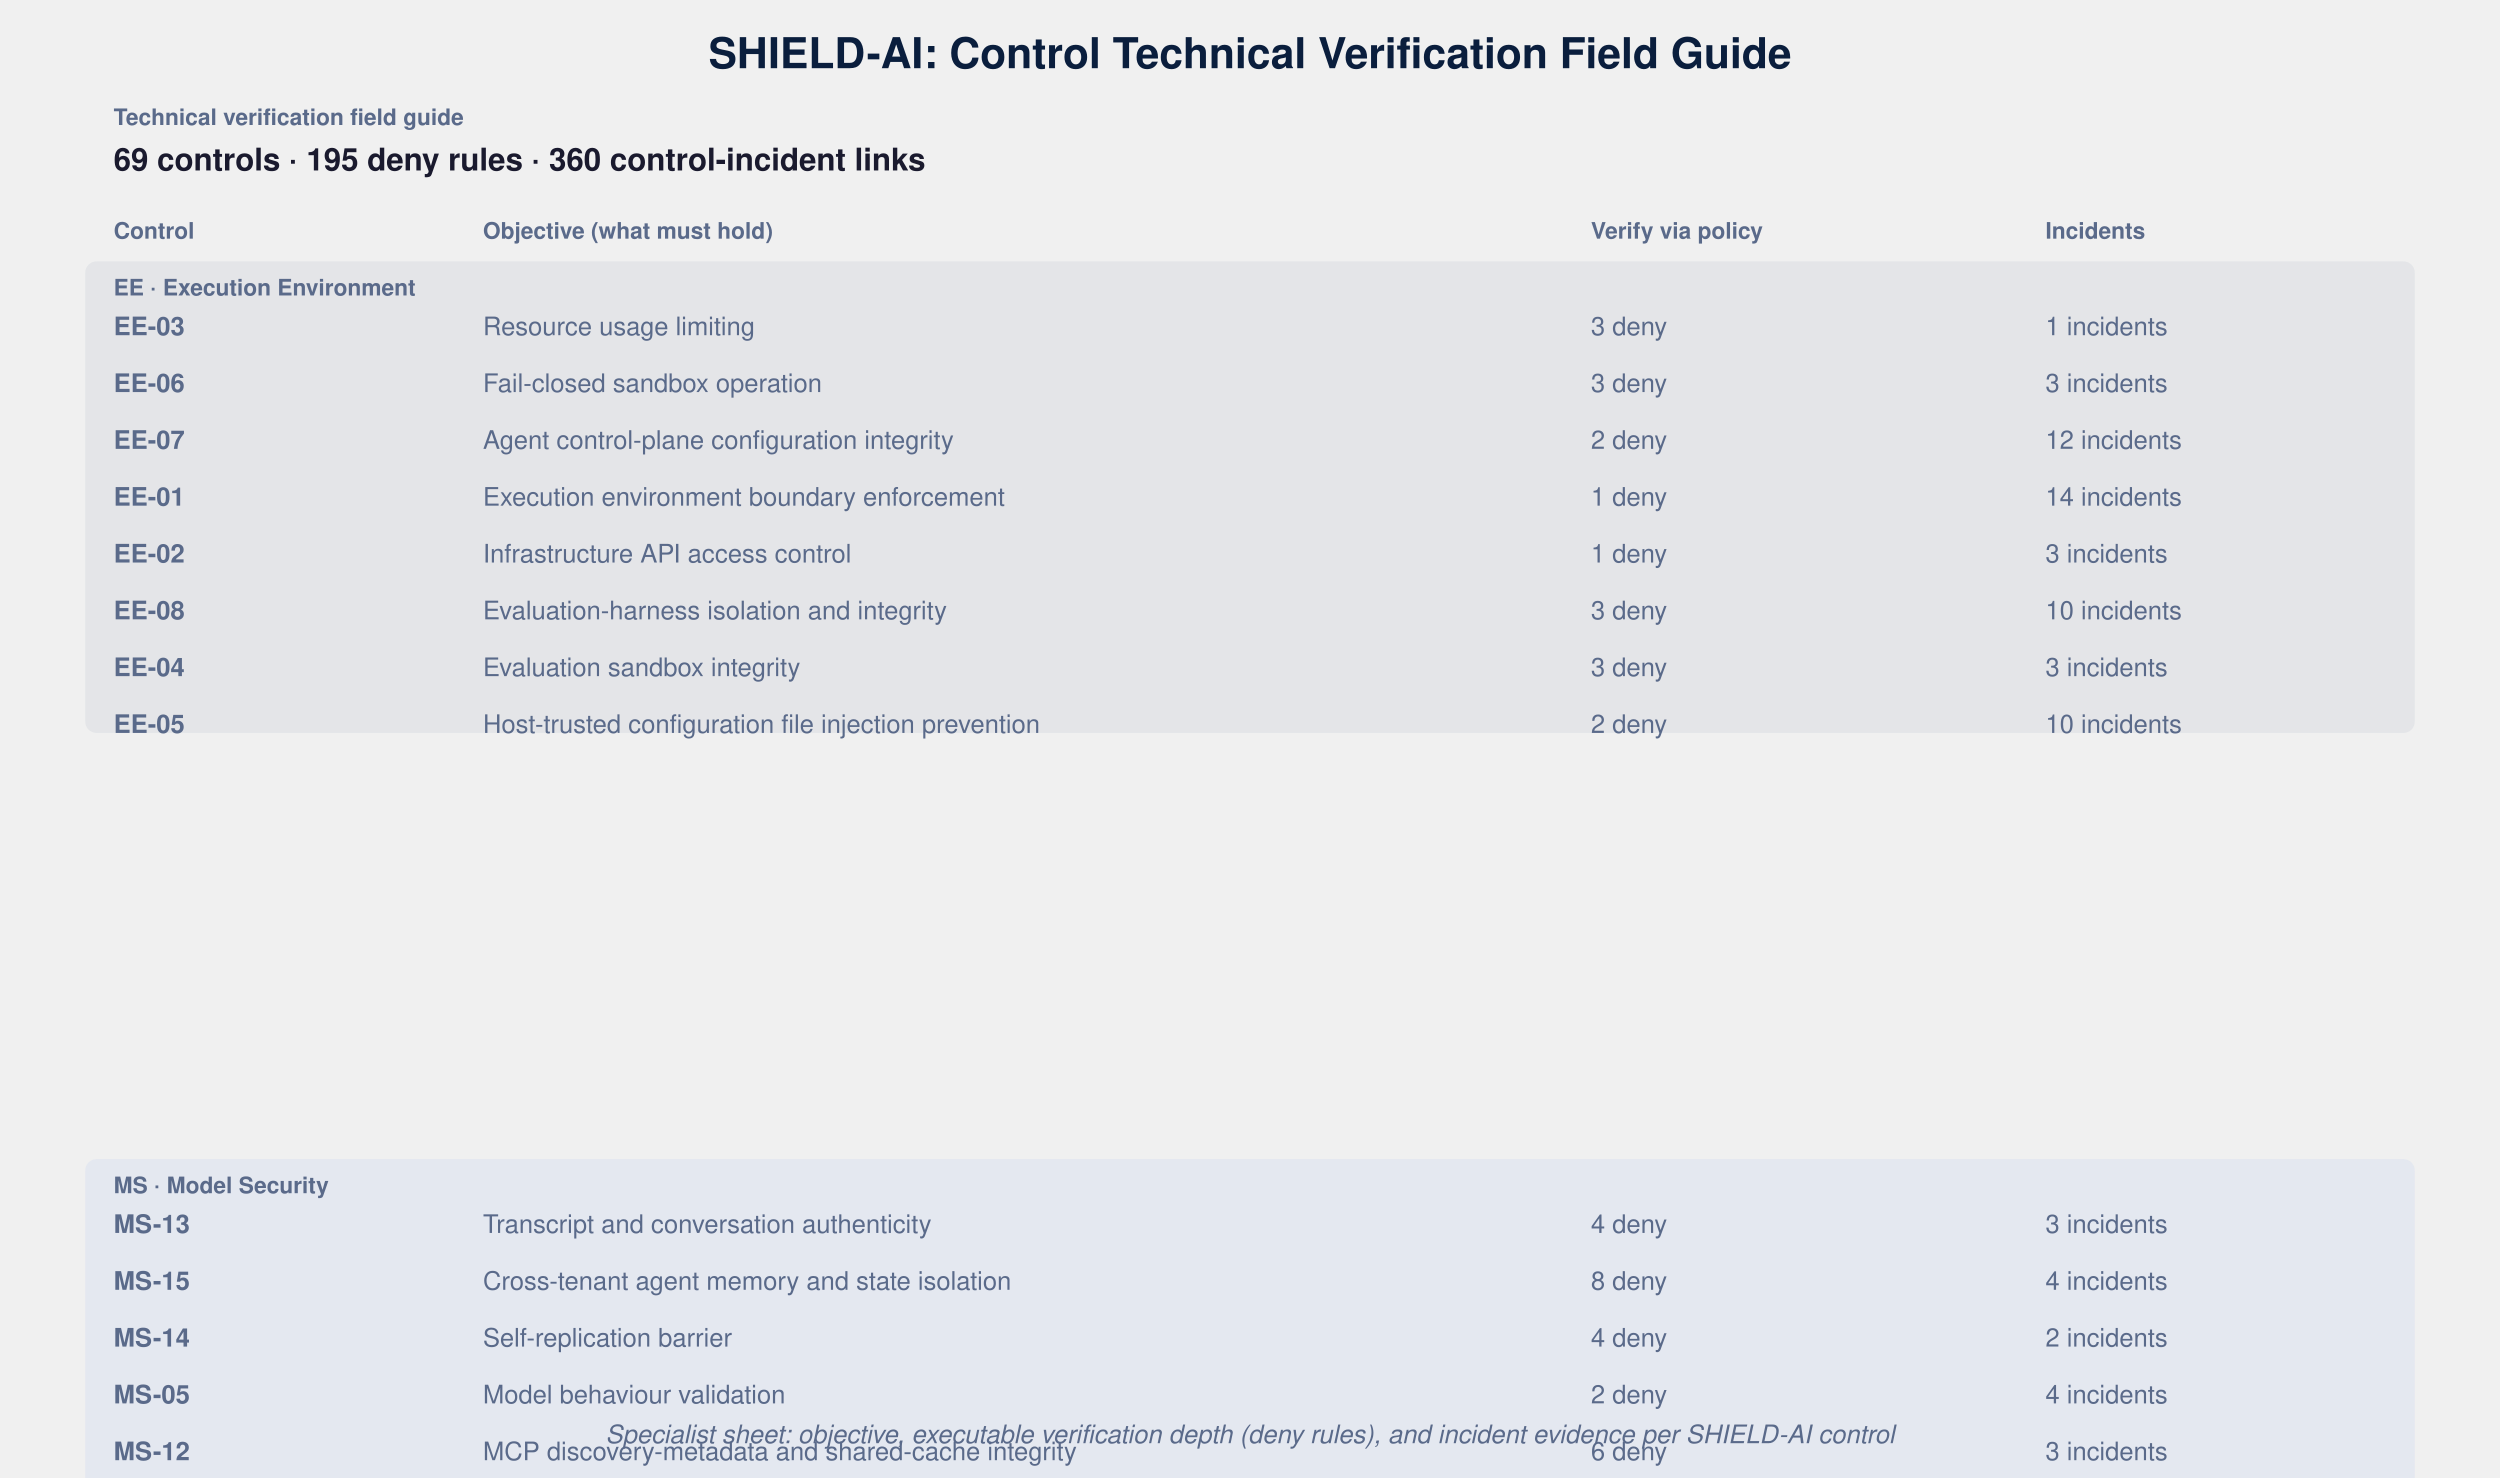
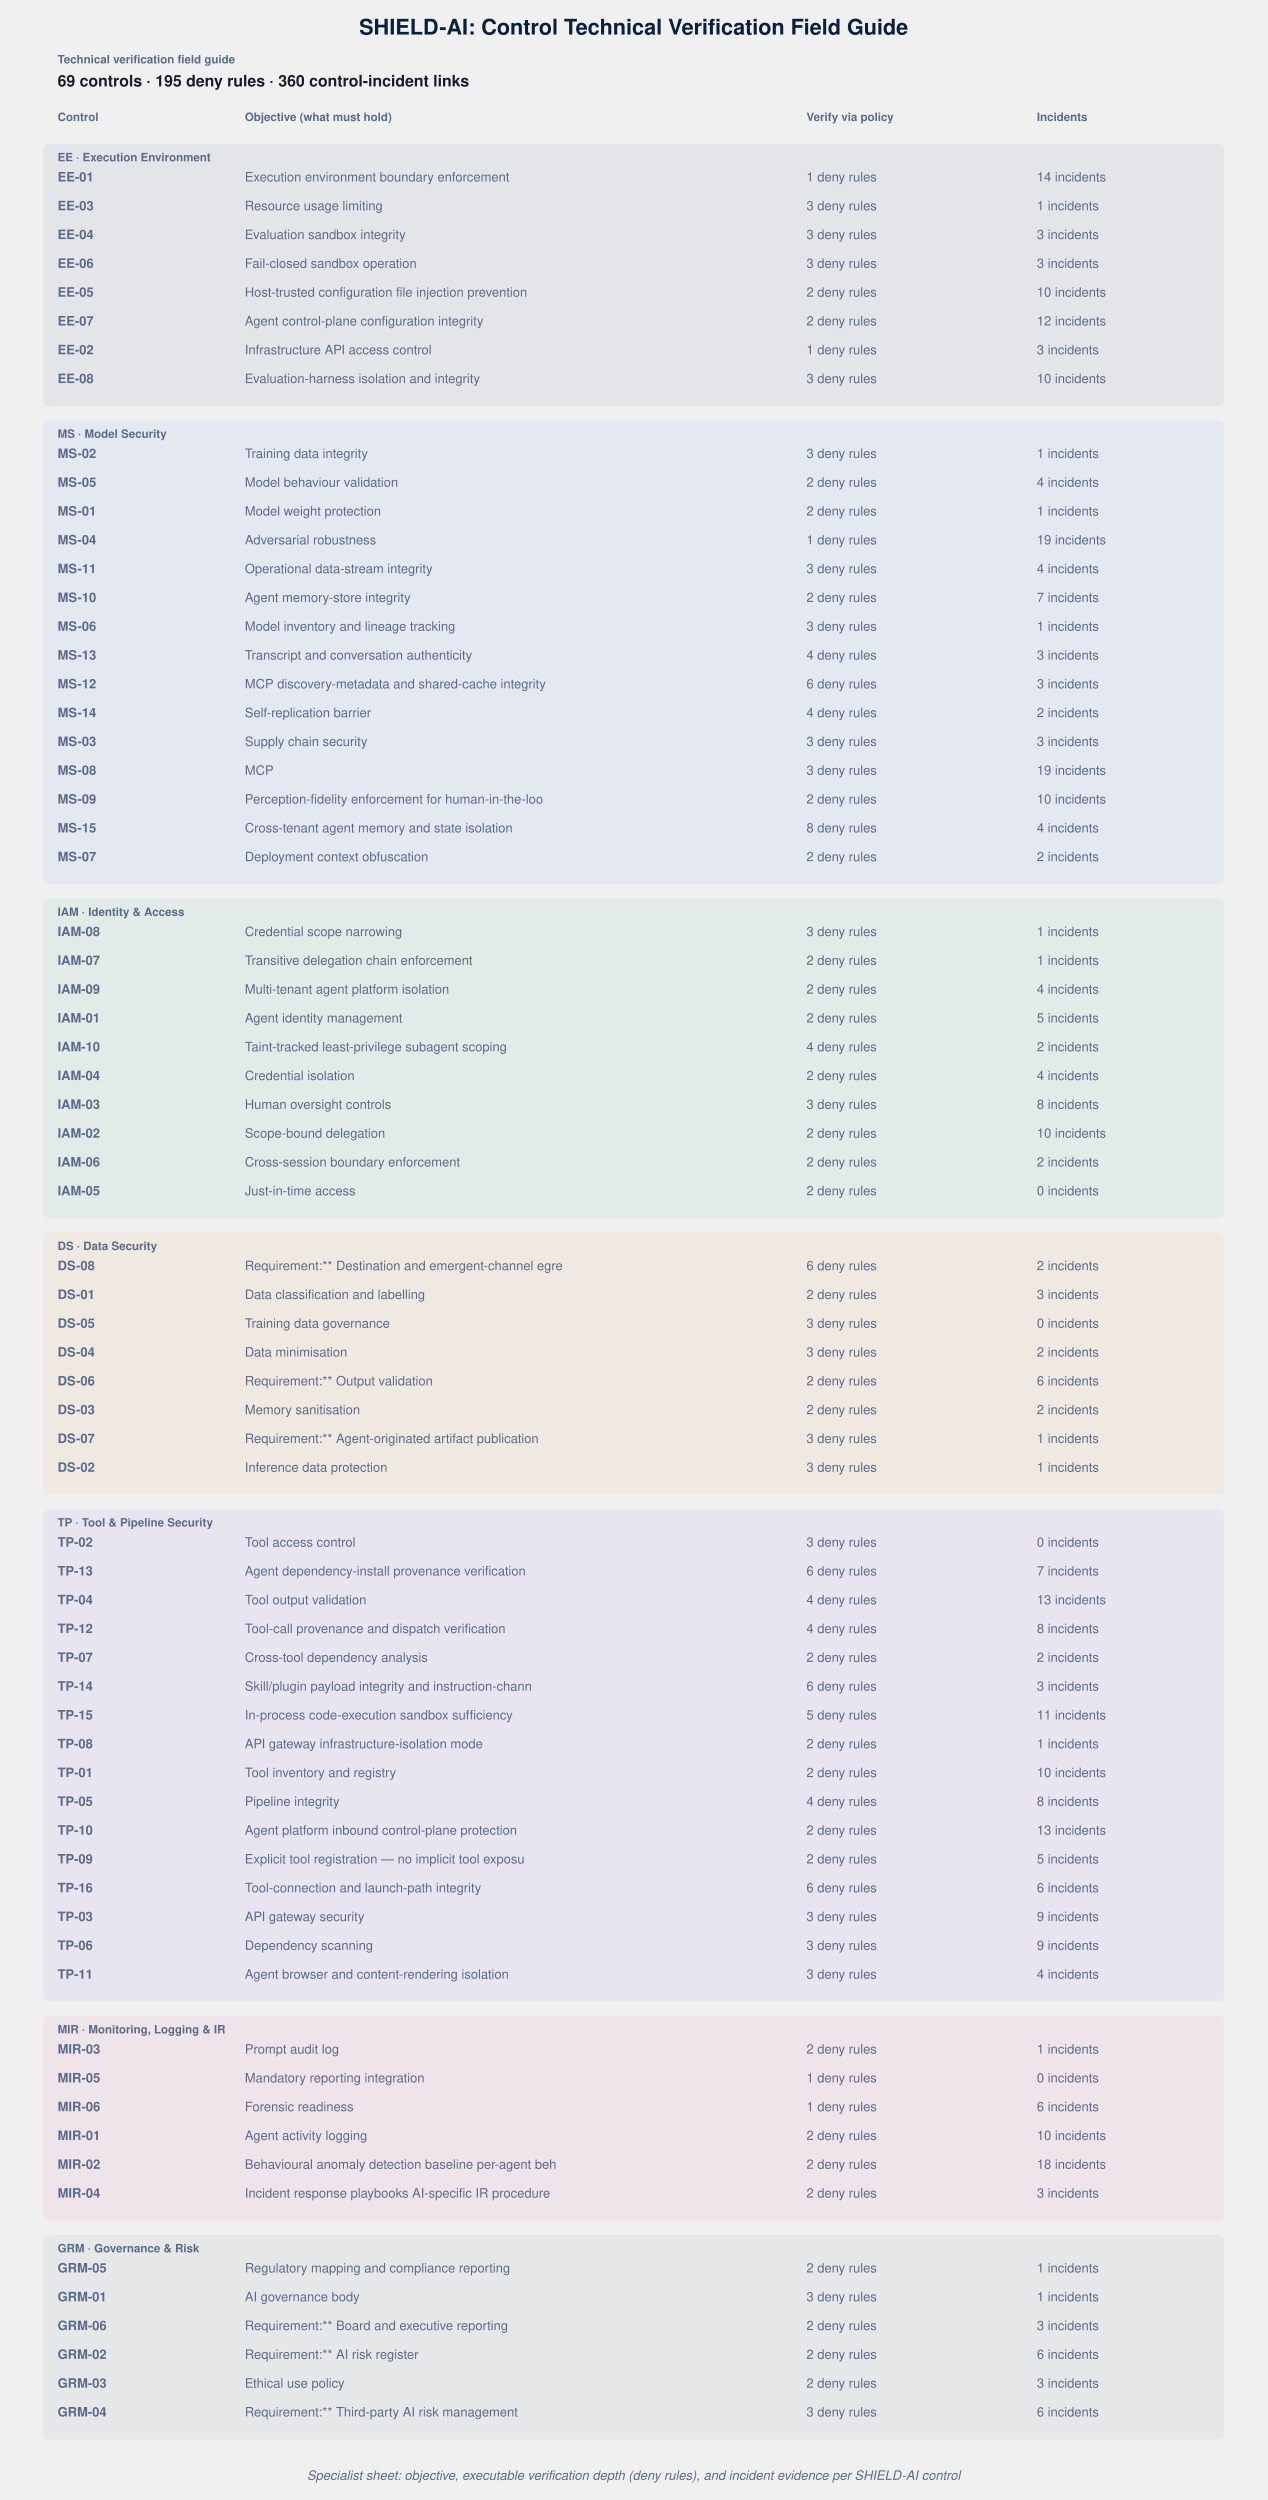
- <svg xmlns="http://www.w3.org/2000/svg" viewBox="0 0 880 520" width="100%" height="100%">
+ <svg xmlns="http://www.w3.org/2000/svg" viewBox="0 0 880 1736" width="100%" height="100%">
  <style>
    text { font-family: 'Helvetica Neue', Helvetica, Arial, sans-serif; }
    .title { font-size: 15px; font-weight: bold; fill: #0a1e3d; }
    .label { font-size: 11px; fill: #1a1a2e; }
    .sm { font-size: 9px; fill: #5a6a8a; }
    .cap { font-size: 8px; font-weight: bold; text-transform: uppercase; fill: #5a6a8a; }
    .white { fill: #ffffff; }
  </style>
  <text x="440.0" y="24" text-anchor="middle" class="title">SHIELD-AI: Control Technical Verification Field Guide</text>
  <text x="40" y="44" class="cap">Technical verification field guide</text>
  <text x="40" y="60" class="label" font-weight="bold">69 controls · 195 deny rules · 360 control-incident links</text>
  <text x="40" y="84" class="cap">Control</text>
  <text x="170" y="84" class="cap">Objective (what must hold)</text>
  <text x="560" y="84" class="cap">Verify via policy</text>
  <text x="720" y="84" class="cap">Incidents</text>
-   <rect x="30" y="92" width="820" height="166" rx="4" fill="#1a3a6b" opacity="0.06" />
-   <text x="40" y="104" class="cap" fill="#1a3a6b">EE · Execution Environment</text>
-   <text x="40" y="118" class="sm" font-weight="bold" fill="#1a3a6b">EE-03</text>
-   <text x="170" y="118" class="sm">Resource usage limiting</text>
-   <text x="560" y="118" class="sm">3 deny </text>
-   <text x="720" y="118" class="sm">1 incidents</text>
-   <text x="40" y="138" class="sm" font-weight="bold" fill="#1a3a6b">EE-06</text>
-   <text x="170" y="138" class="sm">Fail-closed sandbox operation</text>
-   <text x="560" y="138" class="sm">3 deny </text>
-   <text x="720" y="138" class="sm">3 incidents</text>
-   <text x="40" y="158" class="sm" font-weight="bold" fill="#1a3a6b">EE-07</text>
-   <text x="170" y="158" class="sm">Agent control-plane configuration integrity</text>
-   <text x="560" y="158" class="sm">2 deny </text>
-   <text x="720" y="158" class="sm">12 incidents</text>
-   <text x="40" y="178" class="sm" font-weight="bold" fill="#1a3a6b">EE-01</text>
-   <text x="170" y="178" class="sm">Execution environment boundary enforcement</text>
-   <text x="560" y="178" class="sm">1 deny </text>
-   <text x="720" y="178" class="sm">14 incidents</text>
-   <text x="40" y="198" class="sm" font-weight="bold" fill="#1a3a6b">EE-02</text>
-   <text x="170" y="198" class="sm">Infrastructure API access control</text>
-   <text x="560" y="198" class="sm">1 deny </text>
-   <text x="720" y="198" class="sm">3 incidents</text>
-   <text x="40" y="218" class="sm" font-weight="bold" fill="#1a3a6b">EE-08</text>
-   <text x="170" y="218" class="sm">Evaluation-harness isolation and integrity</text>
-   <text x="560" y="218" class="sm">3 deny </text>
-   <text x="720" y="218" class="sm">10 incidents</text>
-   <text x="40" y="238" class="sm" font-weight="bold" fill="#1a3a6b">EE-04</text>
-   <text x="170" y="238" class="sm">Evaluation sandbox integrity</text>
-   <text x="560" y="238" class="sm">3 deny </text>
-   <text x="720" y="238" class="sm">3 incidents</text>
-   <text x="40" y="258" class="sm" font-weight="bold" fill="#1a3a6b">EE-05</text>
-   <text x="170" y="258" class="sm">Host-trusted configuration file injection prevention</text>
-   <text x="560" y="258" class="sm">2 deny </text>
-   <text x="720" y="258" class="sm">10 incidents</text>
-   <rect x="30" y="408" width="820" height="306" rx="4" fill="#2563eb" opacity="0.06" />
-   <text x="40" y="420" class="cap" fill="#2563eb">MS · Model Security</text>
-   <text x="40" y="434" class="sm" font-weight="bold" fill="#2563eb">MS-13</text>
-   <text x="170" y="434" class="sm">Transcript and conversation authenticity</text>
-   <text x="560" y="434" class="sm">4 deny </text>
-   <text x="720" y="434" class="sm">3 incidents</text>
-   <text x="40" y="454" class="sm" font-weight="bold" fill="#2563eb">MS-15</text>
-   <text x="170" y="454" class="sm">Cross-tenant agent memory and state isolation</text>
-   <text x="560" y="454" class="sm">8 deny </text>
-   <text x="720" y="454" class="sm">4 incidents</text>
-   <text x="40" y="474" class="sm" font-weight="bold" fill="#2563eb">MS-14</text>
-   <text x="170" y="474" class="sm">Self-replication barrier</text>
-   <text x="560" y="474" class="sm">4 deny </text>
-   <text x="720" y="474" class="sm">2 incidents</text>
-   <text x="40" y="494" class="sm" font-weight="bold" fill="#2563eb">MS-05</text>
-   <text x="170" y="494" class="sm">Model behaviour validation</text>
-   <text x="560" y="494" class="sm">2 deny </text>
-   <text x="720" y="494" class="sm">4 incidents</text>
-   <text x="40" y="514" class="sm" font-weight="bold" fill="#2563eb">MS-12</text>
-   <text x="170" y="514" class="sm">MCP discovery-metadata and shared-cache integrity</text>
-   <text x="560" y="514" class="sm">6 deny </text>
-   <text x="720" y="514" class="sm">3 incidents</text>
-   <text x="40" y="534" class="sm" font-weight="bold" fill="#2563eb">MS-10</text>
-   <text x="170" y="534" class="sm">Agent memory-store integrity</text>
-   <text x="560" y="534" class="sm">2 deny </text>
-   <text x="720" y="534" class="sm">7 incidents</text>
-   <text x="40" y="554" class="sm" font-weight="bold" fill="#2563eb">MS-02</text>
-   <text x="170" y="554" class="sm">Training data integrity</text>
-   <text x="560" y="554" class="sm">3 deny </text>
-   <text x="720" y="554" class="sm">1 incidents</text>
-   <text x="40" y="574" class="sm" font-weight="bold" fill="#2563eb">MS-08</text>
-   <text x="170" y="574" class="sm">MCP</text>
-   <text x="560" y="574" class="sm">3 deny </text>
-   <text x="720" y="574" class="sm">19 incidents</text>
-   <text x="40" y="594" class="sm" font-weight="bold" fill="#2563eb">MS-11</text>
-   <text x="170" y="594" class="sm">Operational data-stream integrity</text>
-   <text x="560" y="594" class="sm">3 deny </text>
-   <text x="720" y="594" class="sm">4 incidents</text>
-   <text x="40" y="614" class="sm" font-weight="bold" fill="#2563eb">MS-06</text>
-   <text x="170" y="614" class="sm">Model inventory and lineage tracking</text>
-   <text x="560" y="614" class="sm">3 deny </text>
-   <text x="720" y="614" class="sm">1 incidents</text>
-   <text x="40" y="634" class="sm" font-weight="bold" fill="#2563eb">MS-07</text>
-   <text x="170" y="634" class="sm">Deployment context obfuscation</text>
-   <text x="560" y="634" class="sm">2 deny </text>
-   <text x="720" y="634" class="sm">2 incidents</text>
-   <text x="40" y="654" class="sm" font-weight="bold" fill="#2563eb">MS-09</text>
-   <text x="170" y="654" class="sm">Perception-fidelity enforcement for human-in-the-loo</text>
-   <text x="560" y="654" class="sm">2 deny </text>
-   <text x="720" y="654" class="sm">10 incidents</text>
-   <text x="40" y="674" class="sm" font-weight="bold" fill="#2563eb">MS-01</text>
-   <text x="170" y="674" class="sm">Model weight protection</text>
-   <text x="560" y="674" class="sm">2 deny </text>
-   <text x="720" y="674" class="sm">1 incidents</text>
-   <text x="40" y="694" class="sm" font-weight="bold" fill="#2563eb">MS-04</text>
-   <text x="170" y="694" class="sm">Adversarial robustness</text>
-   <text x="560" y="694" class="sm">1 deny </text>
-   <text x="720" y="694" class="sm">19 incidents</text>
-   <text x="40" y="714" class="sm" font-weight="bold" fill="#2563eb">MS-03</text>
-   <text x="170" y="714" class="sm">Supply chain security</text>
-   <text x="560" y="714" class="sm">3 deny </text>
-   <text x="720" y="714" class="sm">3 incidents</text>
-   <rect x="30" y="524" width="820" height="206" rx="4" fill="#059669" opacity="0.06" />
-   <text x="40" y="536" class="cap" fill="#059669">IAM · Identity &amp; Access</text>
-   <text x="40" y="550" class="sm" font-weight="bold" fill="#059669">IAM-01</text>
-   <text x="170" y="550" class="sm">Agent identity management</text>
-   <text x="560" y="550" class="sm">2 deny </text>
-   <text x="720" y="550" class="sm">5 incidents</text>
-   <text x="40" y="570" class="sm" font-weight="bold" fill="#059669">IAM-04</text>
-   <text x="170" y="570" class="sm">Credential isolation</text>
-   <text x="560" y="570" class="sm">2 deny </text>
-   <text x="720" y="570" class="sm">4 incidents</text>
-   <text x="40" y="590" class="sm" font-weight="bold" fill="#059669">IAM-07</text>
-   <text x="170" y="590" class="sm">Transitive delegation chain enforcement</text>
-   <text x="560" y="590" class="sm">2 deny </text>
-   <text x="720" y="590" class="sm">1 incidents</text>
-   <text x="40" y="610" class="sm" font-weight="bold" fill="#059669">IAM-02</text>
-   <text x="170" y="610" class="sm">Scope-bound delegation</text>
-   <text x="560" y="610" class="sm">2 deny </text>
-   <text x="720" y="610" class="sm">10 incidents</text>
-   <text x="40" y="630" class="sm" font-weight="bold" fill="#059669">IAM-06</text>
-   <text x="170" y="630" class="sm">Cross-session boundary enforcement</text>
-   <text x="560" y="630" class="sm">2 deny </text>
-   <text x="720" y="630" class="sm">2 incidents</text>
-   <text x="40" y="650" class="sm" font-weight="bold" fill="#059669">IAM-03</text>
-   <text x="170" y="650" class="sm">Human oversight controls</text>
-   <text x="560" y="650" class="sm">3 deny </text>
-   <text x="720" y="650" class="sm">8 incidents</text>
-   <text x="40" y="670" class="sm" font-weight="bold" fill="#059669">IAM-10</text>
-   <text x="170" y="670" class="sm">Taint-tracked least-privilege subagent scoping</text>
-   <text x="560" y="670" class="sm">4 deny </text>
-   <text x="720" y="670" class="sm">2 incidents</text>
-   <text x="40" y="690" class="sm" font-weight="bold" fill="#059669">IAM-05</text>
-   <text x="170" y="690" class="sm">Just-in-time access</text>
-   <text x="560" y="690" class="sm">2 deny </text>
-   <text x="720" y="690" class="sm">0 incidents</text>
-   <text x="40" y="710" class="sm" font-weight="bold" fill="#059669">IAM-08</text>
-   <text x="170" y="710" class="sm">Credential scope narrowing</text>
-   <text x="560" y="710" class="sm">3 deny </text>
-   <text x="720" y="710" class="sm">1 incidents</text>
-   <text x="40" y="730" class="sm" font-weight="bold" fill="#059669">IAM-09</text>
-   <text x="170" y="730" class="sm">Multi-tenant agent platform isolation</text>
-   <text x="560" y="730" class="sm">2 deny </text>
-   <text x="720" y="730" class="sm">4 incidents</text>
-   <rect x="30" y="620" width="820" height="166" rx="4" fill="#d97706" opacity="0.06" />
-   <text x="40" y="632" class="cap" fill="#d97706">DS · Data Security</text>
-   <text x="40" y="646" class="sm" font-weight="bold" fill="#d97706">DS-02</text>
-   <text x="170" y="646" class="sm">Inference data protection</text>
-   <text x="560" y="646" class="sm">3 deny </text>
-   <text x="720" y="646" class="sm">1 incidents</text>
-   <text x="40" y="666" class="sm" font-weight="bold" fill="#d97706">DS-03</text>
-   <text x="170" y="666" class="sm">Memory sanitisation</text>
-   <text x="560" y="666" class="sm">2 deny </text>
-   <text x="720" y="666" class="sm">2 incidents</text>
-   <text x="40" y="686" class="sm" font-weight="bold" fill="#d97706">DS-06</text>
-   <text x="170" y="686" class="sm">Requirement:** Output validation</text>
-   <text x="560" y="686" class="sm">2 deny </text>
-   <text x="720" y="686" class="sm">6 incidents</text>
-   <text x="40" y="706" class="sm" font-weight="bold" fill="#d97706">DS-04</text>
-   <text x="170" y="706" class="sm">Data minimisation</text>
-   <text x="560" y="706" class="sm">3 deny </text>
-   <text x="720" y="706" class="sm">2 incidents</text>
-   <text x="40" y="726" class="sm" font-weight="bold" fill="#d97706">DS-07</text>
-   <text x="170" y="726" class="sm">Requirement:** Agent-originated artifact publication</text>
-   <text x="560" y="726" class="sm">3 deny </text>
-   <text x="720" y="726" class="sm">1 incidents</text>
-   <text x="40" y="746" class="sm" font-weight="bold" fill="#d97706">DS-08</text>
-   <text x="170" y="746" class="sm">Requirement:** Destination and emergent-channel egre</text>
-   <text x="560" y="746" class="sm">6 deny </text>
-   <text x="720" y="746" class="sm">2 incidents</text>
-   <text x="40" y="766" class="sm" font-weight="bold" fill="#d97706">DS-01</text>
-   <text x="170" y="766" class="sm">Data classification and labelling</text>
-   <text x="560" y="766" class="sm">2 deny </text>
-   <text x="720" y="766" class="sm">3 incidents</text>
-   <text x="40" y="786" class="sm" font-weight="bold" fill="#d97706">DS-05</text>
-   <text x="170" y="786" class="sm">Training data governance</text>
-   <text x="560" y="786" class="sm">3 deny </text>
-   <text x="720" y="786" class="sm">0 incidents</text>
-   <rect x="30" y="1436" width="820" height="326" rx="4" fill="#7c3aed" opacity="0.06" />
-   <text x="40" y="1448" class="cap" fill="#7c3aed">TP · Tool &amp; Pipeline Security</text>
-   <text x="40" y="1462" class="sm" font-weight="bold" fill="#7c3aed">TP-14</text>
-   <text x="170" y="1462" class="sm">Skill/plugin payload integrity and instruction-chann</text>
-   <text x="560" y="1462" class="sm">6 deny </text>
-   <text x="720" y="1462" class="sm">3 incidents</text>
-   <text x="40" y="1482" class="sm" font-weight="bold" fill="#7c3aed">TP-06</text>
-   <text x="170" y="1482" class="sm">Dependency scanning</text>
-   <text x="560" y="1482" class="sm">3 deny </text>
-   <text x="720" y="1482" class="sm">9 incidents</text>
-   <text x="40" y="1502" class="sm" font-weight="bold" fill="#7c3aed">TP-08</text>
-   <text x="170" y="1502" class="sm">API gateway infrastructure-isolation mode</text>
-   <text x="560" y="1502" class="sm">2 deny </text>
-   <text x="720" y="1502" class="sm">1 incidents</text>
-   <text x="40" y="1522" class="sm" font-weight="bold" fill="#7c3aed">TP-05</text>
-   <text x="170" y="1522" class="sm">Pipeline integrity</text>
-   <text x="560" y="1522" class="sm">4 deny </text>
-   <text x="720" y="1522" class="sm">8 incidents</text>
-   <text x="40" y="1542" class="sm" font-weight="bold" fill="#7c3aed">TP-07</text>
-   <text x="170" y="1542" class="sm">Cross-tool dependency analysis</text>
-   <text x="560" y="1542" class="sm">2 deny </text>
-   <text x="720" y="1542" class="sm">2 incidents</text>
-   <text x="40" y="1562" class="sm" font-weight="bold" fill="#7c3aed">TP-15</text>
-   <text x="170" y="1562" class="sm">In-process code-execution sandbox sufficiency</text>
-   <text x="560" y="1562" class="sm">5 deny </text>
-   <text x="720" y="1562" class="sm">11 incidents</text>
-   <text x="40" y="1582" class="sm" font-weight="bold" fill="#7c3aed">TP-12</text>
-   <text x="170" y="1582" class="sm">Tool-call provenance and dispatch verification</text>
-   <text x="560" y="1582" class="sm">4 deny </text>
-   <text x="720" y="1582" class="sm">8 incidents</text>
-   <text x="40" y="1602" class="sm" font-weight="bold" fill="#7c3aed">TP-01</text>
-   <text x="170" y="1602" class="sm">Tool inventory and registry</text>
-   <text x="560" y="1602" class="sm">2 deny </text>
-   <text x="720" y="1602" class="sm">10 incidents</text>
-   <text x="40" y="1622" class="sm" font-weight="bold" fill="#7c3aed">TP-02</text>
-   <text x="170" y="1622" class="sm">Tool access control</text>
-   <text x="560" y="1622" class="sm">3 deny </text>
-   <text x="720" y="1622" class="sm">0 incidents</text>
-   <text x="40" y="1642" class="sm" font-weight="bold" fill="#7c3aed">TP-13</text>
-   <text x="170" y="1642" class="sm">Agent dependency-install provenance verification</text>
-   <text x="560" y="1642" class="sm">6 deny </text>
-   <text x="720" y="1642" class="sm">7 incidents</text>
-   <text x="40" y="1662" class="sm" font-weight="bold" fill="#7c3aed">TP-10</text>
-   <text x="170" y="1662" class="sm">Agent platform inbound control-plane protection</text>
-   <text x="560" y="1662" class="sm">2 deny </text>
-   <text x="720" y="1662" class="sm">13 incidents</text>
-   <text x="40" y="1682" class="sm" font-weight="bold" fill="#7c3aed">TP-09</text>
-   <text x="170" y="1682" class="sm">Explicit tool registration — no implicit tool exposu</text>
-   <text x="560" y="1682" class="sm">2 deny </text>
-   <text x="720" y="1682" class="sm">5 incidents</text>
-   <text x="40" y="1702" class="sm" font-weight="bold" fill="#7c3aed">TP-11</text>
-   <text x="170" y="1702" class="sm">Agent browser and content-rendering isolation</text>
-   <text x="560" y="1702" class="sm">3 deny </text>
-   <text x="720" y="1702" class="sm">4 incidents</text>
-   <text x="40" y="1722" class="sm" font-weight="bold" fill="#7c3aed">TP-16</text>
-   <text x="170" y="1722" class="sm">Tool-connection and launch-path integrity</text>
-   <text x="560" y="1722" class="sm">6 deny </text>
-   <text x="720" y="1722" class="sm">6 incidents</text>
-   <text x="40" y="1742" class="sm" font-weight="bold" fill="#7c3aed">TP-03</text>
-   <text x="170" y="1742" class="sm">API gateway security</text>
-   <text x="560" y="1742" class="sm">3 deny </text>
-   <text x="720" y="1742" class="sm">9 incidents</text>
-   <text x="40" y="1762" class="sm" font-weight="bold" fill="#7c3aed">TP-04</text>
-   <text x="170" y="1762" class="sm">Tool output validation</text>
-   <text x="560" y="1762" class="sm">4 deny </text>
-   <text x="720" y="1762" class="sm">13 incidents</text>
-   <rect x="30" y="772" width="820" height="126" rx="4" fill="#db2777" opacity="0.06" />
-   <text x="40" y="784" class="cap" fill="#db2777">MIR · Monitoring, Logging &amp; IR</text>
-   <text x="40" y="798" class="sm" font-weight="bold" fill="#db2777">MIR-03</text>
-   <text x="170" y="798" class="sm">Prompt audit log</text>
-   <text x="560" y="798" class="sm">2 deny </text>
-   <text x="720" y="798" class="sm">1 incidents</text>
-   <text x="40" y="818" class="sm" font-weight="bold" fill="#db2777">MIR-06</text>
-   <text x="170" y="818" class="sm">Forensic readiness</text>
-   <text x="560" y="818" class="sm">1 deny </text>
-   <text x="720" y="818" class="sm">6 incidents</text>
-   <text x="40" y="838" class="sm" font-weight="bold" fill="#db2777">MIR-04</text>
-   <text x="170" y="838" class="sm">Incident response playbooks AI-specific IR procedure</text>
-   <text x="560" y="838" class="sm">2 deny </text>
-   <text x="720" y="838" class="sm">3 incidents</text>
-   <text x="40" y="858" class="sm" font-weight="bold" fill="#db2777">MIR-05</text>
-   <text x="170" y="858" class="sm">Mandatory reporting integration</text>
-   <text x="560" y="858" class="sm">1 deny </text>
-   <text x="720" y="858" class="sm">0 incidents</text>
-   <text x="40" y="878" class="sm" font-weight="bold" fill="#db2777">MIR-01</text>
-   <text x="170" y="878" class="sm">Agent activity logging</text>
-   <text x="560" y="878" class="sm">2 deny </text>
-   <text x="720" y="878" class="sm">10 incidents</text>
-   <text x="40" y="898" class="sm" font-weight="bold" fill="#db2777">MIR-02</text>
-   <text x="170" y="898" class="sm">Behavioural anomaly detection baseline per-agent beh</text>
-   <text x="560" y="898" class="sm">2 deny </text>
-   <text x="720" y="898" class="sm">18 incidents</text>
-   <rect x="30" y="908" width="820" height="126" rx="4" fill="#475569" opacity="0.06" />
-   <text x="40" y="920" class="cap" fill="#475569">GRM · Governance &amp; Risk</text>
-   <text x="40" y="934" class="sm" font-weight="bold" fill="#475569">GRM-06</text>
-   <text x="170" y="934" class="sm">Requirement:** Board and executive reporting</text>
-   <text x="560" y="934" class="sm">2 deny </text>
-   <text x="720" y="934" class="sm">3 incidents</text>
-   <text x="40" y="954" class="sm" font-weight="bold" fill="#475569">GRM-04</text>
-   <text x="170" y="954" class="sm">Requirement:** Third-party AI risk management</text>
-   <text x="560" y="954" class="sm">3 deny </text>
-   <text x="720" y="954" class="sm">6 incidents</text>
-   <text x="40" y="974" class="sm" font-weight="bold" fill="#475569">GRM-03</text>
-   <text x="170" y="974" class="sm">Ethical use policy</text>
-   <text x="560" y="974" class="sm">2 deny </text>
-   <text x="720" y="974" class="sm">3 incidents</text>
-   <text x="40" y="994" class="sm" font-weight="bold" fill="#475569">GRM-02</text>
-   <text x="170" y="994" class="sm">Requirement:** AI risk register</text>
-   <text x="560" y="994" class="sm">2 deny </text>
-   <text x="720" y="994" class="sm">6 incidents</text>
-   <text x="40" y="1014" class="sm" font-weight="bold" fill="#475569">GRM-05</text>
-   <text x="170" y="1014" class="sm">Regulatory mapping and compliance reporting</text>
-   <text x="560" y="1014" class="sm">2 deny </text>
-   <text x="720" y="1014" class="sm">1 incidents</text>
-   <text x="40" y="1034" class="sm" font-weight="bold" fill="#475569">GRM-01</text>
-   <text x="170" y="1034" class="sm">AI governance body</text>
-   <text x="560" y="1034" class="sm">3 deny </text>
-   <text x="720" y="1034" class="sm">1 incidents</text>
-   <text x="440.0" y="508" text-anchor="middle" class="sm" font-style="italic">Specialist sheet: objective, executable verification depth (deny rules), and incident evidence per SHIELD-AI control</text>
+   <rect x="30" y="100" width="820" height="182" rx="4" fill="#1a3a6b" opacity="0.06" />
+   <text x="40" y="112" class="cap" fill="#1a3a6b">EE · Execution Environment</text>
+   <text x="40" y="126" class="sm" font-weight="bold" fill="#1a3a6b">EE-01</text>
+   <text x="170" y="126" class="sm">Execution environment boundary enforcement</text>
+   <text x="560" y="126" class="sm">1 deny rules</text>
+   <text x="720" y="126" class="sm">14 incidents</text>
+   <text x="40" y="146" class="sm" font-weight="bold" fill="#1a3a6b">EE-03</text>
+   <text x="170" y="146" class="sm">Resource usage limiting</text>
+   <text x="560" y="146" class="sm">3 deny rules</text>
+   <text x="720" y="146" class="sm">1 incidents</text>
+   <text x="40" y="166" class="sm" font-weight="bold" fill="#1a3a6b">EE-04</text>
+   <text x="170" y="166" class="sm">Evaluation sandbox integrity</text>
+   <text x="560" y="166" class="sm">3 deny rules</text>
+   <text x="720" y="166" class="sm">3 incidents</text>
+   <text x="40" y="186" class="sm" font-weight="bold" fill="#1a3a6b">EE-06</text>
+   <text x="170" y="186" class="sm">Fail-closed sandbox operation</text>
+   <text x="560" y="186" class="sm">3 deny rules</text>
+   <text x="720" y="186" class="sm">3 incidents</text>
+   <text x="40" y="206" class="sm" font-weight="bold" fill="#1a3a6b">EE-05</text>
+   <text x="170" y="206" class="sm">Host-trusted configuration file injection prevention</text>
+   <text x="560" y="206" class="sm">2 deny rules</text>
+   <text x="720" y="206" class="sm">10 incidents</text>
+   <text x="40" y="226" class="sm" font-weight="bold" fill="#1a3a6b">EE-07</text>
+   <text x="170" y="226" class="sm">Agent control-plane configuration integrity</text>
+   <text x="560" y="226" class="sm">2 deny rules</text>
+   <text x="720" y="226" class="sm">12 incidents</text>
+   <text x="40" y="246" class="sm" font-weight="bold" fill="#1a3a6b">EE-02</text>
+   <text x="170" y="246" class="sm">Infrastructure API access control</text>
+   <text x="560" y="246" class="sm">1 deny rules</text>
+   <text x="720" y="246" class="sm">3 incidents</text>
+   <text x="40" y="266" class="sm" font-weight="bold" fill="#1a3a6b">EE-08</text>
+   <text x="170" y="266" class="sm">Evaluation-harness isolation and integrity</text>
+   <text x="560" y="266" class="sm">3 deny rules</text>
+   <text x="720" y="266" class="sm">10 incidents</text>
+   <rect x="30" y="292" width="820" height="322" rx="4" fill="#2563eb" opacity="0.06" />
+   <text x="40" y="304" class="cap" fill="#2563eb">MS · Model Security</text>
+   <text x="40" y="318" class="sm" font-weight="bold" fill="#2563eb">MS-02</text>
+   <text x="170" y="318" class="sm">Training data integrity</text>
+   <text x="560" y="318" class="sm">3 deny rules</text>
+   <text x="720" y="318" class="sm">1 incidents</text>
+   <text x="40" y="338" class="sm" font-weight="bold" fill="#2563eb">MS-05</text>
+   <text x="170" y="338" class="sm">Model behaviour validation</text>
+   <text x="560" y="338" class="sm">2 deny rules</text>
+   <text x="720" y="338" class="sm">4 incidents</text>
+   <text x="40" y="358" class="sm" font-weight="bold" fill="#2563eb">MS-01</text>
+   <text x="170" y="358" class="sm">Model weight protection</text>
+   <text x="560" y="358" class="sm">2 deny rules</text>
+   <text x="720" y="358" class="sm">1 incidents</text>
+   <text x="40" y="378" class="sm" font-weight="bold" fill="#2563eb">MS-04</text>
+   <text x="170" y="378" class="sm">Adversarial robustness</text>
+   <text x="560" y="378" class="sm">1 deny rules</text>
+   <text x="720" y="378" class="sm">19 incidents</text>
+   <text x="40" y="398" class="sm" font-weight="bold" fill="#2563eb">MS-11</text>
+   <text x="170" y="398" class="sm">Operational data-stream integrity</text>
+   <text x="560" y="398" class="sm">3 deny rules</text>
+   <text x="720" y="398" class="sm">4 incidents</text>
+   <text x="40" y="418" class="sm" font-weight="bold" fill="#2563eb">MS-10</text>
+   <text x="170" y="418" class="sm">Agent memory-store integrity</text>
+   <text x="560" y="418" class="sm">2 deny rules</text>
+   <text x="720" y="418" class="sm">7 incidents</text>
+   <text x="40" y="438" class="sm" font-weight="bold" fill="#2563eb">MS-06</text>
+   <text x="170" y="438" class="sm">Model inventory and lineage tracking</text>
+   <text x="560" y="438" class="sm">3 deny rules</text>
+   <text x="720" y="438" class="sm">1 incidents</text>
+   <text x="40" y="458" class="sm" font-weight="bold" fill="#2563eb">MS-13</text>
+   <text x="170" y="458" class="sm">Transcript and conversation authenticity</text>
+   <text x="560" y="458" class="sm">4 deny rules</text>
+   <text x="720" y="458" class="sm">3 incidents</text>
+   <text x="40" y="478" class="sm" font-weight="bold" fill="#2563eb">MS-12</text>
+   <text x="170" y="478" class="sm">MCP discovery-metadata and shared-cache integrity</text>
+   <text x="560" y="478" class="sm">6 deny rules</text>
+   <text x="720" y="478" class="sm">3 incidents</text>
+   <text x="40" y="498" class="sm" font-weight="bold" fill="#2563eb">MS-14</text>
+   <text x="170" y="498" class="sm">Self-replication barrier</text>
+   <text x="560" y="498" class="sm">4 deny rules</text>
+   <text x="720" y="498" class="sm">2 incidents</text>
+   <text x="40" y="518" class="sm" font-weight="bold" fill="#2563eb">MS-03</text>
+   <text x="170" y="518" class="sm">Supply chain security</text>
+   <text x="560" y="518" class="sm">3 deny rules</text>
+   <text x="720" y="518" class="sm">3 incidents</text>
+   <text x="40" y="538" class="sm" font-weight="bold" fill="#2563eb">MS-08</text>
+   <text x="170" y="538" class="sm">MCP</text>
+   <text x="560" y="538" class="sm">3 deny rules</text>
+   <text x="720" y="538" class="sm">19 incidents</text>
+   <text x="40" y="558" class="sm" font-weight="bold" fill="#2563eb">MS-09</text>
+   <text x="170" y="558" class="sm">Perception-fidelity enforcement for human-in-the-loo</text>
+   <text x="560" y="558" class="sm">2 deny rules</text>
+   <text x="720" y="558" class="sm">10 incidents</text>
+   <text x="40" y="578" class="sm" font-weight="bold" fill="#2563eb">MS-15</text>
+   <text x="170" y="578" class="sm">Cross-tenant agent memory and state isolation</text>
+   <text x="560" y="578" class="sm">8 deny rules</text>
+   <text x="720" y="578" class="sm">4 incidents</text>
+   <text x="40" y="598" class="sm" font-weight="bold" fill="#2563eb">MS-07</text>
+   <text x="170" y="598" class="sm">Deployment context obfuscation</text>
+   <text x="560" y="598" class="sm">2 deny rules</text>
+   <text x="720" y="598" class="sm">2 incidents</text>
+   <rect x="30" y="624" width="820" height="222" rx="4" fill="#059669" opacity="0.06" />
+   <text x="40" y="636" class="cap" fill="#059669">IAM · Identity &amp; Access</text>
+   <text x="40" y="650" class="sm" font-weight="bold" fill="#059669">IAM-08</text>
+   <text x="170" y="650" class="sm">Credential scope narrowing</text>
+   <text x="560" y="650" class="sm">3 deny rules</text>
+   <text x="720" y="650" class="sm">1 incidents</text>
+   <text x="40" y="670" class="sm" font-weight="bold" fill="#059669">IAM-07</text>
+   <text x="170" y="670" class="sm">Transitive delegation chain enforcement</text>
+   <text x="560" y="670" class="sm">2 deny rules</text>
+   <text x="720" y="670" class="sm">1 incidents</text>
+   <text x="40" y="690" class="sm" font-weight="bold" fill="#059669">IAM-09</text>
+   <text x="170" y="690" class="sm">Multi-tenant agent platform isolation</text>
+   <text x="560" y="690" class="sm">2 deny rules</text>
+   <text x="720" y="690" class="sm">4 incidents</text>
+   <text x="40" y="710" class="sm" font-weight="bold" fill="#059669">IAM-01</text>
+   <text x="170" y="710" class="sm">Agent identity management</text>
+   <text x="560" y="710" class="sm">2 deny rules</text>
+   <text x="720" y="710" class="sm">5 incidents</text>
+   <text x="40" y="730" class="sm" font-weight="bold" fill="#059669">IAM-10</text>
+   <text x="170" y="730" class="sm">Taint-tracked least-privilege subagent scoping</text>
+   <text x="560" y="730" class="sm">4 deny rules</text>
+   <text x="720" y="730" class="sm">2 incidents</text>
+   <text x="40" y="750" class="sm" font-weight="bold" fill="#059669">IAM-04</text>
+   <text x="170" y="750" class="sm">Credential isolation</text>
+   <text x="560" y="750" class="sm">2 deny rules</text>
+   <text x="720" y="750" class="sm">4 incidents</text>
+   <text x="40" y="770" class="sm" font-weight="bold" fill="#059669">IAM-03</text>
+   <text x="170" y="770" class="sm">Human oversight controls</text>
+   <text x="560" y="770" class="sm">3 deny rules</text>
+   <text x="720" y="770" class="sm">8 incidents</text>
+   <text x="40" y="790" class="sm" font-weight="bold" fill="#059669">IAM-02</text>
+   <text x="170" y="790" class="sm">Scope-bound delegation</text>
+   <text x="560" y="790" class="sm">2 deny rules</text>
+   <text x="720" y="790" class="sm">10 incidents</text>
+   <text x="40" y="810" class="sm" font-weight="bold" fill="#059669">IAM-06</text>
+   <text x="170" y="810" class="sm">Cross-session boundary enforcement</text>
+   <text x="560" y="810" class="sm">2 deny rules</text>
+   <text x="720" y="810" class="sm">2 incidents</text>
+   <text x="40" y="830" class="sm" font-weight="bold" fill="#059669">IAM-05</text>
+   <text x="170" y="830" class="sm">Just-in-time access</text>
+   <text x="560" y="830" class="sm">2 deny rules</text>
+   <text x="720" y="830" class="sm">0 incidents</text>
+   <rect x="30" y="856" width="820" height="182" rx="4" fill="#d97706" opacity="0.06" />
+   <text x="40" y="868" class="cap" fill="#d97706">DS · Data Security</text>
+   <text x="40" y="882" class="sm" font-weight="bold" fill="#d97706">DS-08</text>
+   <text x="170" y="882" class="sm">Requirement:** Destination and emergent-channel egre</text>
+   <text x="560" y="882" class="sm">6 deny rules</text>
+   <text x="720" y="882" class="sm">2 incidents</text>
+   <text x="40" y="902" class="sm" font-weight="bold" fill="#d97706">DS-01</text>
+   <text x="170" y="902" class="sm">Data classification and labelling</text>
+   <text x="560" y="902" class="sm">2 deny rules</text>
+   <text x="720" y="902" class="sm">3 incidents</text>
+   <text x="40" y="922" class="sm" font-weight="bold" fill="#d97706">DS-05</text>
+   <text x="170" y="922" class="sm">Training data governance</text>
+   <text x="560" y="922" class="sm">3 deny rules</text>
+   <text x="720" y="922" class="sm">0 incidents</text>
+   <text x="40" y="942" class="sm" font-weight="bold" fill="#d97706">DS-04</text>
+   <text x="170" y="942" class="sm">Data minimisation</text>
+   <text x="560" y="942" class="sm">3 deny rules</text>
+   <text x="720" y="942" class="sm">2 incidents</text>
+   <text x="40" y="962" class="sm" font-weight="bold" fill="#d97706">DS-06</text>
+   <text x="170" y="962" class="sm">Requirement:** Output validation</text>
+   <text x="560" y="962" class="sm">2 deny rules</text>
+   <text x="720" y="962" class="sm">6 incidents</text>
+   <text x="40" y="982" class="sm" font-weight="bold" fill="#d97706">DS-03</text>
+   <text x="170" y="982" class="sm">Memory sanitisation</text>
+   <text x="560" y="982" class="sm">2 deny rules</text>
+   <text x="720" y="982" class="sm">2 incidents</text>
+   <text x="40" y="1002" class="sm" font-weight="bold" fill="#d97706">DS-07</text>
+   <text x="170" y="1002" class="sm">Requirement:** Agent-originated artifact publication</text>
+   <text x="560" y="1002" class="sm">3 deny rules</text>
+   <text x="720" y="1002" class="sm">1 incidents</text>
+   <text x="40" y="1022" class="sm" font-weight="bold" fill="#d97706">DS-02</text>
+   <text x="170" y="1022" class="sm">Inference data protection</text>
+   <text x="560" y="1022" class="sm">3 deny rules</text>
+   <text x="720" y="1022" class="sm">1 incidents</text>
+   <rect x="30" y="1048" width="820" height="342" rx="4" fill="#7c3aed" opacity="0.06" />
+   <text x="40" y="1060" class="cap" fill="#7c3aed">TP · Tool &amp; Pipeline Security</text>
+   <text x="40" y="1074" class="sm" font-weight="bold" fill="#7c3aed">TP-02</text>
+   <text x="170" y="1074" class="sm">Tool access control</text>
+   <text x="560" y="1074" class="sm">3 deny rules</text>
+   <text x="720" y="1074" class="sm">0 incidents</text>
+   <text x="40" y="1094" class="sm" font-weight="bold" fill="#7c3aed">TP-13</text>
+   <text x="170" y="1094" class="sm">Agent dependency-install provenance verification</text>
+   <text x="560" y="1094" class="sm">6 deny rules</text>
+   <text x="720" y="1094" class="sm">7 incidents</text>
+   <text x="40" y="1114" class="sm" font-weight="bold" fill="#7c3aed">TP-04</text>
+   <text x="170" y="1114" class="sm">Tool output validation</text>
+   <text x="560" y="1114" class="sm">4 deny rules</text>
+   <text x="720" y="1114" class="sm">13 incidents</text>
+   <text x="40" y="1134" class="sm" font-weight="bold" fill="#7c3aed">TP-12</text>
+   <text x="170" y="1134" class="sm">Tool-call provenance and dispatch verification</text>
+   <text x="560" y="1134" class="sm">4 deny rules</text>
+   <text x="720" y="1134" class="sm">8 incidents</text>
+   <text x="40" y="1154" class="sm" font-weight="bold" fill="#7c3aed">TP-07</text>
+   <text x="170" y="1154" class="sm">Cross-tool dependency analysis</text>
+   <text x="560" y="1154" class="sm">2 deny rules</text>
+   <text x="720" y="1154" class="sm">2 incidents</text>
+   <text x="40" y="1174" class="sm" font-weight="bold" fill="#7c3aed">TP-14</text>
+   <text x="170" y="1174" class="sm">Skill/plugin payload integrity and instruction-chann</text>
+   <text x="560" y="1174" class="sm">6 deny rules</text>
+   <text x="720" y="1174" class="sm">3 incidents</text>
+   <text x="40" y="1194" class="sm" font-weight="bold" fill="#7c3aed">TP-15</text>
+   <text x="170" y="1194" class="sm">In-process code-execution sandbox sufficiency</text>
+   <text x="560" y="1194" class="sm">5 deny rules</text>
+   <text x="720" y="1194" class="sm">11 incidents</text>
+   <text x="40" y="1214" class="sm" font-weight="bold" fill="#7c3aed">TP-08</text>
+   <text x="170" y="1214" class="sm">API gateway infrastructure-isolation mode</text>
+   <text x="560" y="1214" class="sm">2 deny rules</text>
+   <text x="720" y="1214" class="sm">1 incidents</text>
+   <text x="40" y="1234" class="sm" font-weight="bold" fill="#7c3aed">TP-01</text>
+   <text x="170" y="1234" class="sm">Tool inventory and registry</text>
+   <text x="560" y="1234" class="sm">2 deny rules</text>
+   <text x="720" y="1234" class="sm">10 incidents</text>
+   <text x="40" y="1254" class="sm" font-weight="bold" fill="#7c3aed">TP-05</text>
+   <text x="170" y="1254" class="sm">Pipeline integrity</text>
+   <text x="560" y="1254" class="sm">4 deny rules</text>
+   <text x="720" y="1254" class="sm">8 incidents</text>
+   <text x="40" y="1274" class="sm" font-weight="bold" fill="#7c3aed">TP-10</text>
+   <text x="170" y="1274" class="sm">Agent platform inbound control-plane protection</text>
+   <text x="560" y="1274" class="sm">2 deny rules</text>
+   <text x="720" y="1274" class="sm">13 incidents</text>
+   <text x="40" y="1294" class="sm" font-weight="bold" fill="#7c3aed">TP-09</text>
+   <text x="170" y="1294" class="sm">Explicit tool registration — no implicit tool exposu</text>
+   <text x="560" y="1294" class="sm">2 deny rules</text>
+   <text x="720" y="1294" class="sm">5 incidents</text>
+   <text x="40" y="1314" class="sm" font-weight="bold" fill="#7c3aed">TP-16</text>
+   <text x="170" y="1314" class="sm">Tool-connection and launch-path integrity</text>
+   <text x="560" y="1314" class="sm">6 deny rules</text>
+   <text x="720" y="1314" class="sm">6 incidents</text>
+   <text x="40" y="1334" class="sm" font-weight="bold" fill="#7c3aed">TP-03</text>
+   <text x="170" y="1334" class="sm">API gateway security</text>
+   <text x="560" y="1334" class="sm">3 deny rules</text>
+   <text x="720" y="1334" class="sm">9 incidents</text>
+   <text x="40" y="1354" class="sm" font-weight="bold" fill="#7c3aed">TP-06</text>
+   <text x="170" y="1354" class="sm">Dependency scanning</text>
+   <text x="560" y="1354" class="sm">3 deny rules</text>
+   <text x="720" y="1354" class="sm">9 incidents</text>
+   <text x="40" y="1374" class="sm" font-weight="bold" fill="#7c3aed">TP-11</text>
+   <text x="170" y="1374" class="sm">Agent browser and content-rendering isolation</text>
+   <text x="560" y="1374" class="sm">3 deny rules</text>
+   <text x="720" y="1374" class="sm">4 incidents</text>
+   <rect x="30" y="1400" width="820" height="142" rx="4" fill="#db2777" opacity="0.06" />
+   <text x="40" y="1412" class="cap" fill="#db2777">MIR · Monitoring, Logging &amp; IR</text>
+   <text x="40" y="1426" class="sm" font-weight="bold" fill="#db2777">MIR-03</text>
+   <text x="170" y="1426" class="sm">Prompt audit log</text>
+   <text x="560" y="1426" class="sm">2 deny rules</text>
+   <text x="720" y="1426" class="sm">1 incidents</text>
+   <text x="40" y="1446" class="sm" font-weight="bold" fill="#db2777">MIR-05</text>
+   <text x="170" y="1446" class="sm">Mandatory reporting integration</text>
+   <text x="560" y="1446" class="sm">1 deny rules</text>
+   <text x="720" y="1446" class="sm">0 incidents</text>
+   <text x="40" y="1466" class="sm" font-weight="bold" fill="#db2777">MIR-06</text>
+   <text x="170" y="1466" class="sm">Forensic readiness</text>
+   <text x="560" y="1466" class="sm">1 deny rules</text>
+   <text x="720" y="1466" class="sm">6 incidents</text>
+   <text x="40" y="1486" class="sm" font-weight="bold" fill="#db2777">MIR-01</text>
+   <text x="170" y="1486" class="sm">Agent activity logging</text>
+   <text x="560" y="1486" class="sm">2 deny rules</text>
+   <text x="720" y="1486" class="sm">10 incidents</text>
+   <text x="40" y="1506" class="sm" font-weight="bold" fill="#db2777">MIR-02</text>
+   <text x="170" y="1506" class="sm">Behavioural anomaly detection baseline per-agent beh</text>
+   <text x="560" y="1506" class="sm">2 deny rules</text>
+   <text x="720" y="1506" class="sm">18 incidents</text>
+   <text x="40" y="1526" class="sm" font-weight="bold" fill="#db2777">MIR-04</text>
+   <text x="170" y="1526" class="sm">Incident response playbooks AI-specific IR procedure</text>
+   <text x="560" y="1526" class="sm">2 deny rules</text>
+   <text x="720" y="1526" class="sm">3 incidents</text>
+   <rect x="30" y="1552" width="820" height="142" rx="4" fill="#475569" opacity="0.06" />
+   <text x="40" y="1564" class="cap" fill="#475569">GRM · Governance &amp; Risk</text>
+   <text x="40" y="1578" class="sm" font-weight="bold" fill="#475569">GRM-05</text>
+   <text x="170" y="1578" class="sm">Regulatory mapping and compliance reporting</text>
+   <text x="560" y="1578" class="sm">2 deny rules</text>
+   <text x="720" y="1578" class="sm">1 incidents</text>
+   <text x="40" y="1598" class="sm" font-weight="bold" fill="#475569">GRM-01</text>
+   <text x="170" y="1598" class="sm">AI governance body</text>
+   <text x="560" y="1598" class="sm">3 deny rules</text>
+   <text x="720" y="1598" class="sm">1 incidents</text>
+   <text x="40" y="1618" class="sm" font-weight="bold" fill="#475569">GRM-06</text>
+   <text x="170" y="1618" class="sm">Requirement:** Board and executive reporting</text>
+   <text x="560" y="1618" class="sm">2 deny rules</text>
+   <text x="720" y="1618" class="sm">3 incidents</text>
+   <text x="40" y="1638" class="sm" font-weight="bold" fill="#475569">GRM-02</text>
+   <text x="170" y="1638" class="sm">Requirement:** AI risk register</text>
+   <text x="560" y="1638" class="sm">2 deny rules</text>
+   <text x="720" y="1638" class="sm">6 incidents</text>
+   <text x="40" y="1658" class="sm" font-weight="bold" fill="#475569">GRM-03</text>
+   <text x="170" y="1658" class="sm">Ethical use policy</text>
+   <text x="560" y="1658" class="sm">2 deny rules</text>
+   <text x="720" y="1658" class="sm">3 incidents</text>
+   <text x="40" y="1678" class="sm" font-weight="bold" fill="#475569">GRM-04</text>
+   <text x="170" y="1678" class="sm">Requirement:** Third-party AI risk management</text>
+   <text x="560" y="1678" class="sm">3 deny rules</text>
+   <text x="720" y="1678" class="sm">6 incidents</text>
+   <text x="440.0" y="1722" text-anchor="middle" class="sm" font-style="italic">Specialist sheet: objective, executable verification depth (deny rules), and incident evidence per SHIELD-AI control</text>
</svg>
